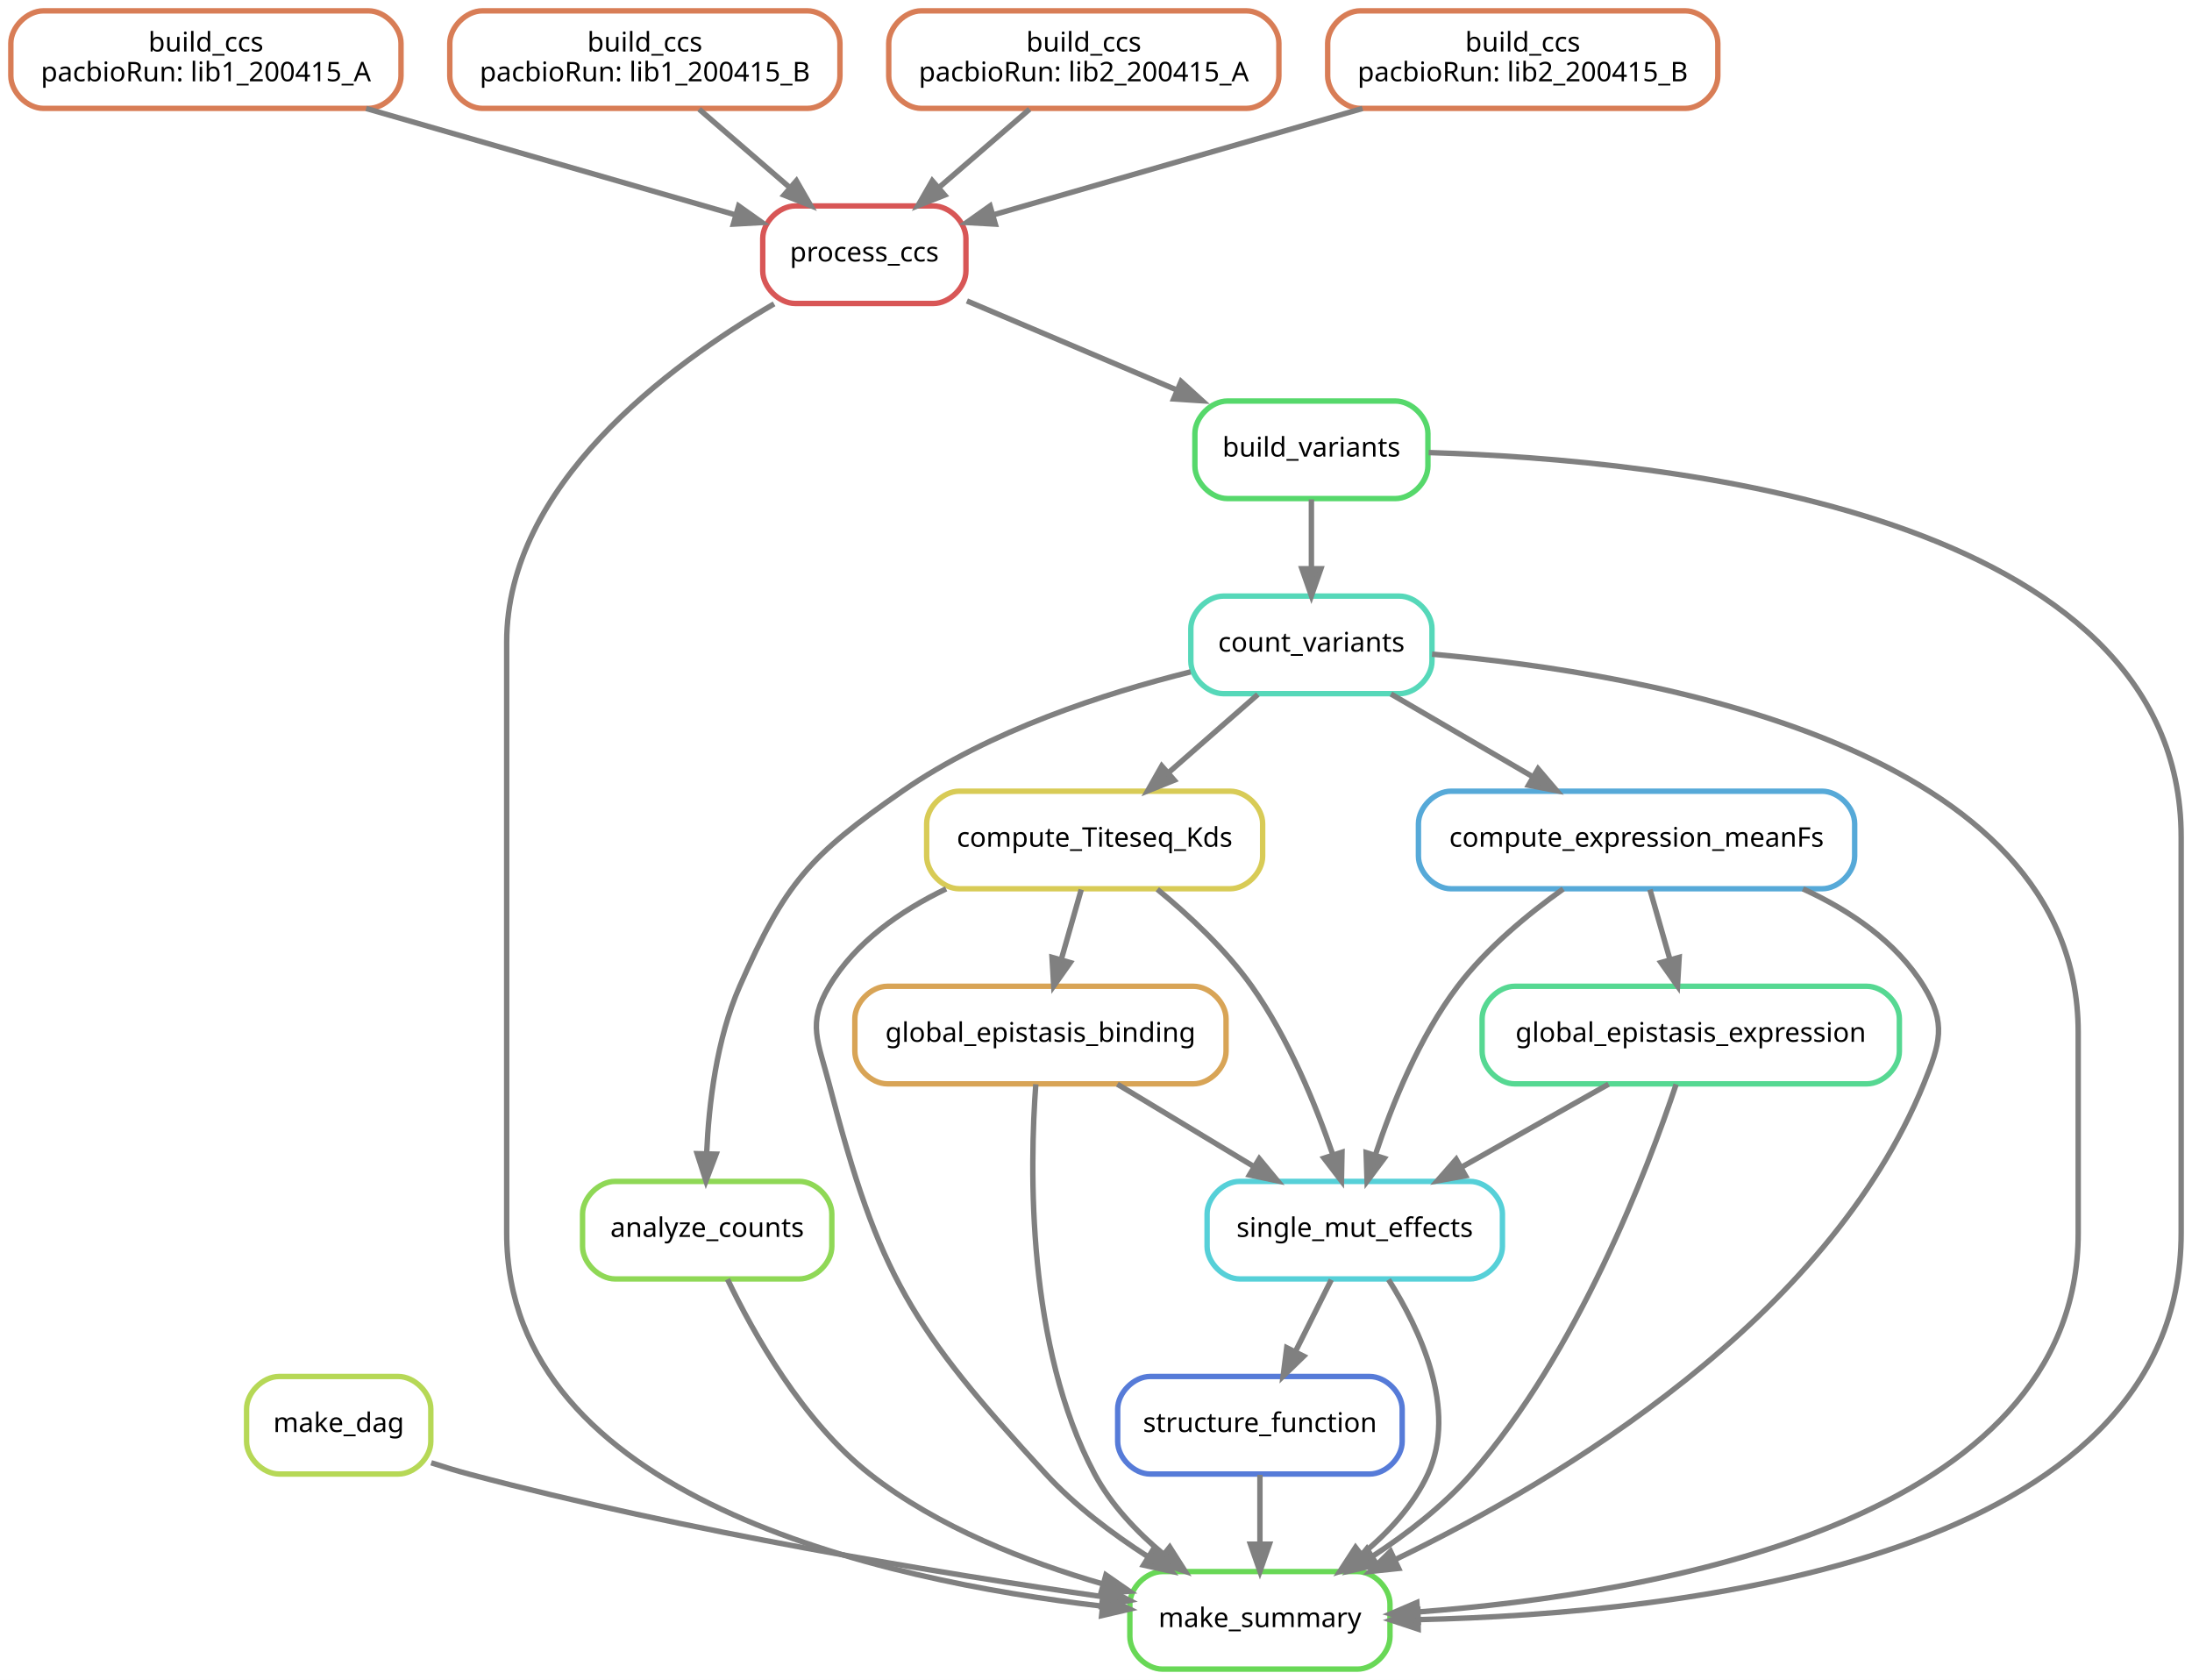
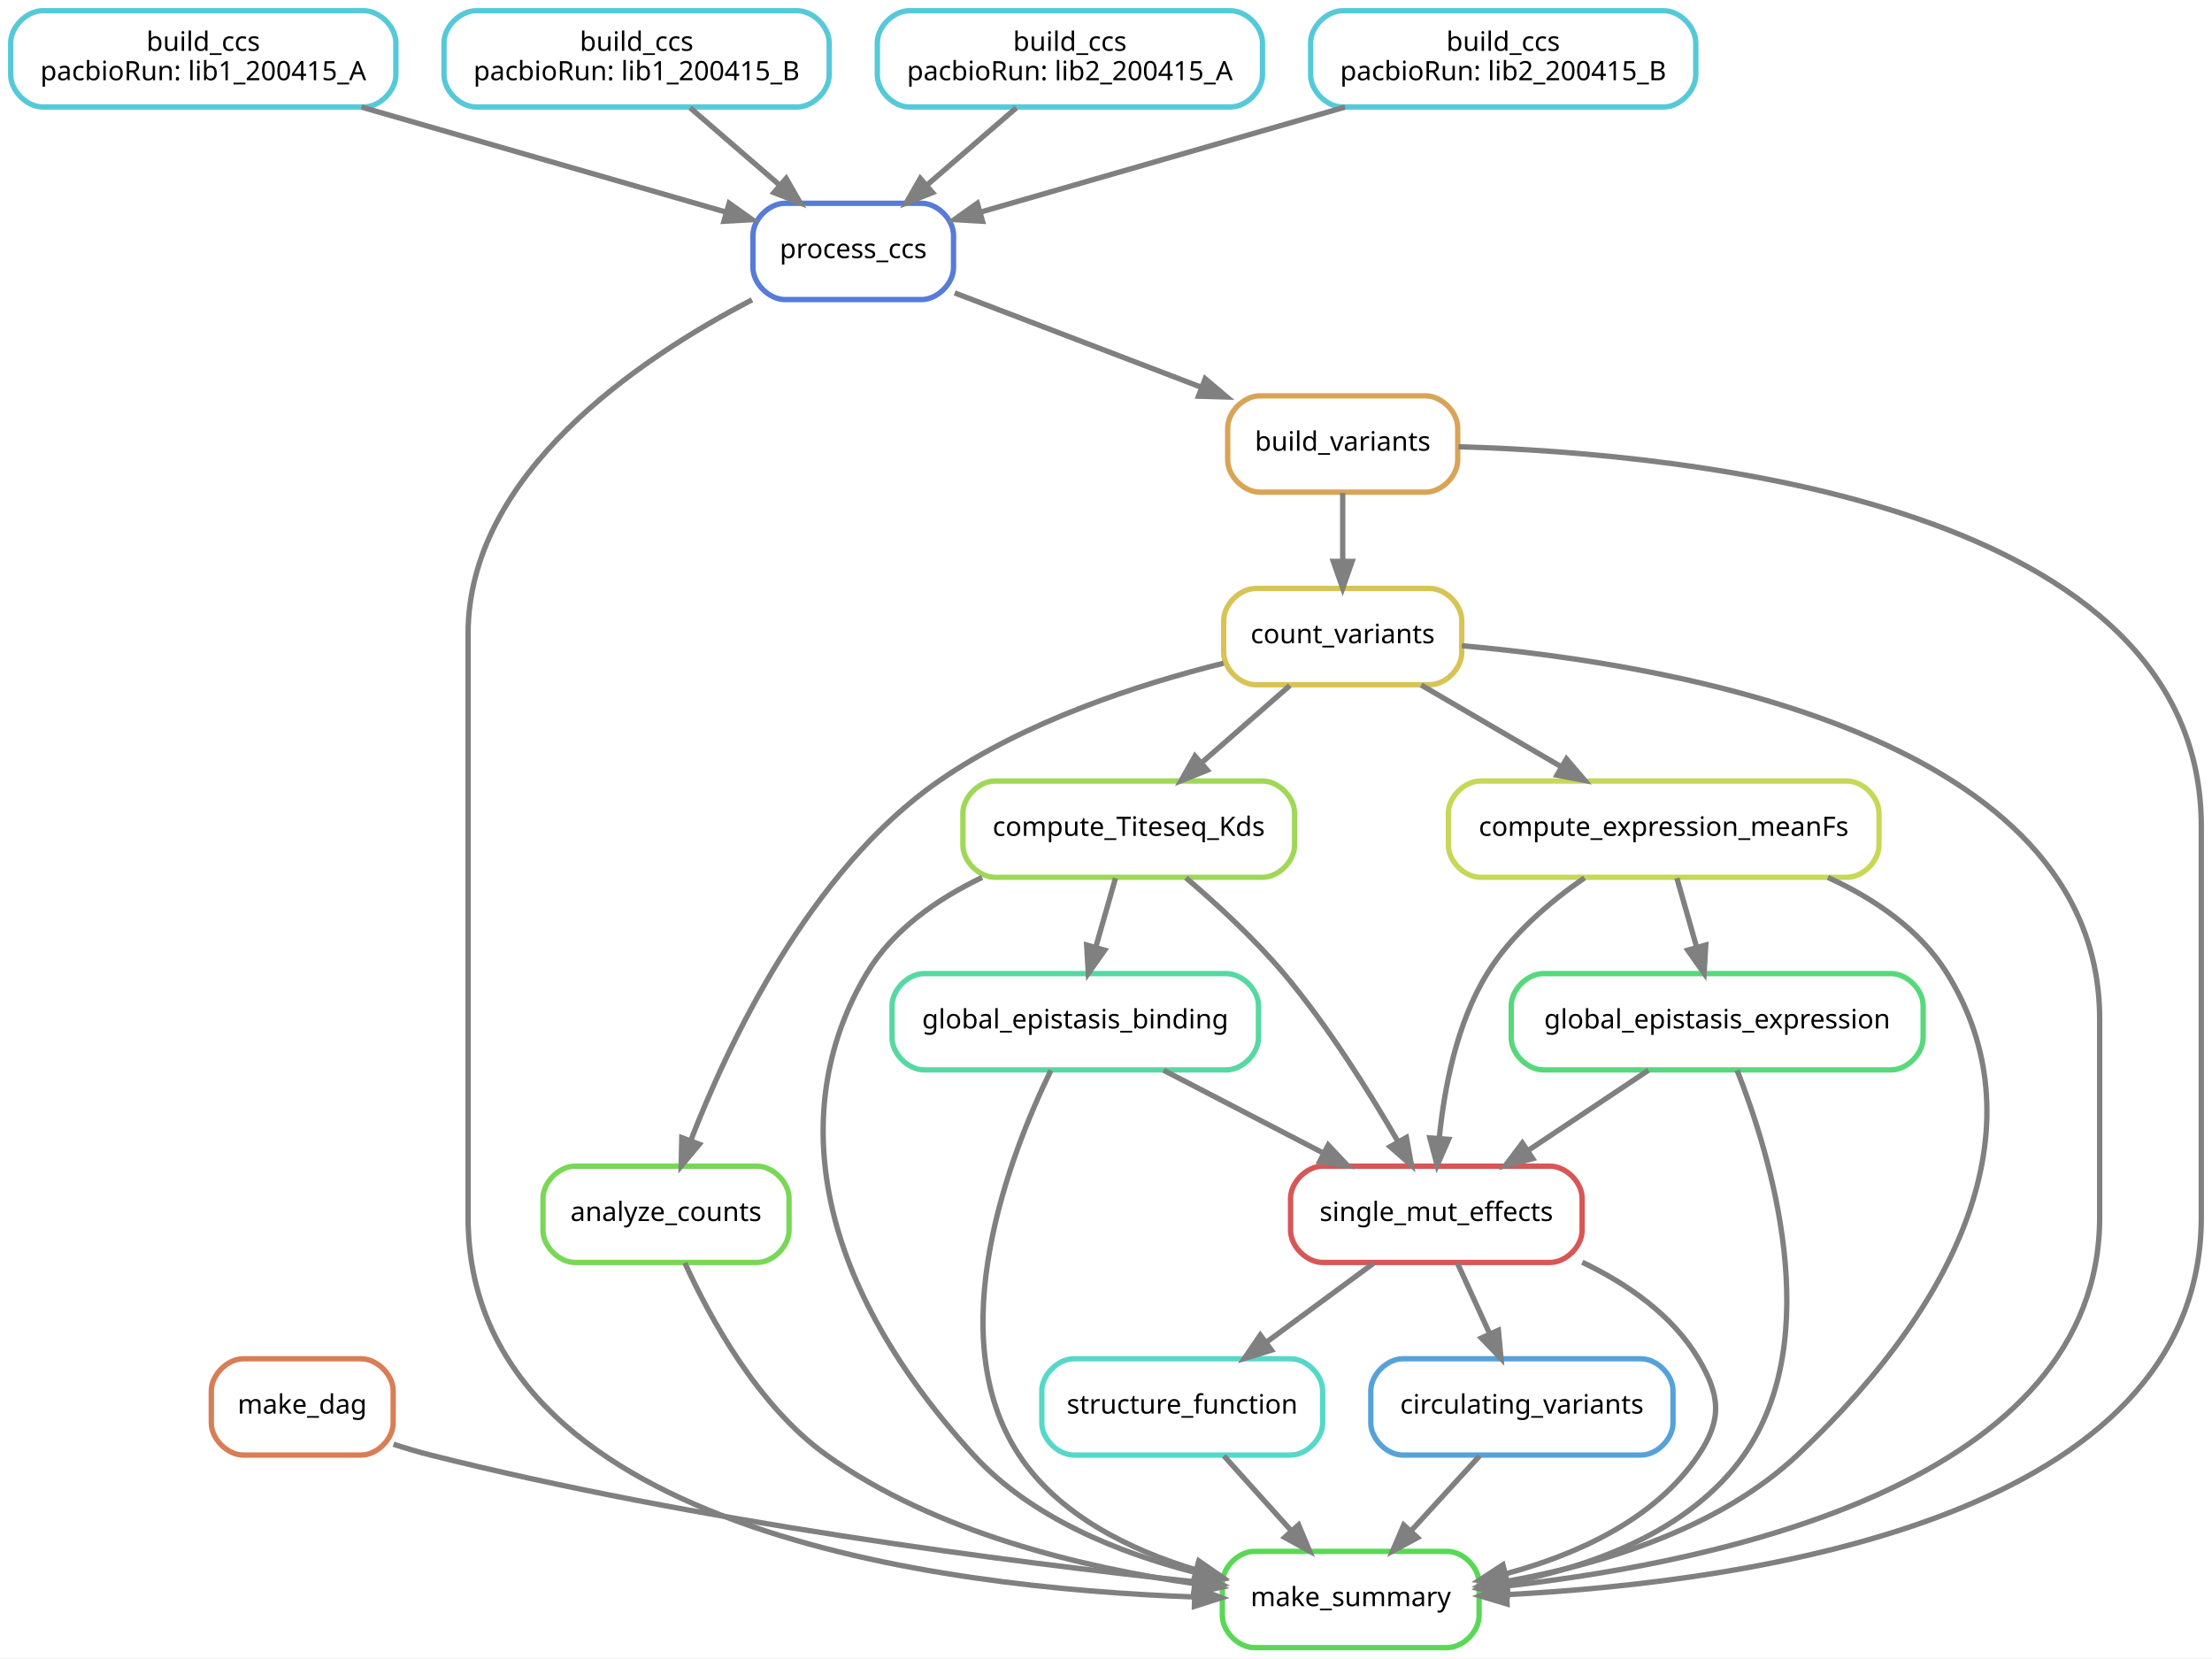
- <svg xmlns="http://www.w3.org/2000/svg" width="809pt" height="620pt" viewBox="0.00 0.00 809.00 620.00">
+ <svg xmlns="http://www.w3.org/2000/svg" width="827pt" height="620pt" viewBox="0.00 0.00 827.00 620.00">
  <g id="graph0" class="graph" transform="scale(1 1) rotate(0) translate(4 616)">
-     <polygon fill="white" stroke="none" points="-4,4 -4,-616 805,-616 805,4 -4,4" />
+     <polygon fill="white" stroke="none" points="-4,4 -4,-616 823,-616 823,4 -4,4" />
    <g id="node1" class="node">
-       <path fill="none" stroke="#68d856" stroke-width="2" d="M497,-36C497,-36 425,-36 425,-36 419,-36 413,-30 413,-24 413,-24 413,-12 413,-12 413,-6 419,-0 425,-0 425,-0 497,-0 497,-0 503,-0 509,-6 509,-12 509,-12 509,-24 509,-24 509,-30 503,-36 497,-36" />
-       <text text-anchor="middle" x="461" y="-15.5" font-family="sans" font-size="10.00">make_summary</text>
+       <path fill="none" stroke="#59d856" stroke-width="2" d="M537,-36C537,-36 465,-36 465,-36 459,-36 453,-30 453,-24 453,-24 453,-12 453,-12 453,-6 459,-0 465,-0 465,-0 537,-0 537,-0 543,-0 549,-6 549,-12 549,-12 549,-24 549,-24 549,-30 543,-36 537,-36" />
+       <text text-anchor="middle" x="501" y="-15.5" font-family="sans" font-size="10.00">make_summary</text>
    </g>
    <g id="node2" class="node">
-       <path fill="none" stroke="#b6d856" stroke-width="2" d="M143,-108C143,-108 99,-108 99,-108 93,-108 87,-102 87,-96 87,-96 87,-84 87,-84 87,-78 93,-72 99,-72 99,-72 143,-72 143,-72 149,-72 155,-78 155,-84 155,-84 155,-96 155,-96 155,-102 149,-108 143,-108" />
-       <text text-anchor="middle" x="121" y="-87.5" font-family="sans" font-size="10.00">make_dag</text>
+       <path fill="none" stroke="#d87d56" stroke-width="2" d="M131,-108C131,-108 87,-108 87,-108 81,-108 75,-102 75,-96 75,-96 75,-84 75,-84 75,-78 81,-72 87,-72 87,-72 131,-72 131,-72 137,-72 143,-78 143,-84 143,-84 143,-96 143,-96 143,-102 137,-108 131,-108" />
+       <text text-anchor="middle" x="109" y="-87.5" font-family="sans" font-size="10.00">make_dag</text>
    </g>
    <g id="edge1" class="edge">
-       <path fill="none" stroke="grey" stroke-width="2" d="M155.138,-76.156C159.761,-74.639 164.472,-73.204 169,-72 249.016,-50.717 343.64,-35.269 403,-26.717" />
-       <polygon fill="grey" stroke="grey" stroke-width="2" points="403.531,-30.177 412.938,-25.303 402.545,-23.247 403.531,-30.177" />
+       <path fill="none" stroke="grey" stroke-width="2" d="M143.109,-76.042C147.737,-74.543 152.456,-73.144 157,-72 255.794,-47.129 373.662,-32.029 442.631,-24.618" />
+       <polygon fill="grey" stroke="grey" stroke-width="2" points="443.28,-28.069 452.857,-23.537 442.544,-21.108 443.28,-28.069" />
    </g>
    <g id="node3" class="node">
-       <path fill="none" stroke="#d85656" stroke-width="2" d="M340.5,-540C340.5,-540 289.5,-540 289.5,-540 283.5,-540 277.5,-534 277.5,-528 277.5,-528 277.5,-516 277.5,-516 277.5,-510 283.5,-504 289.5,-504 289.5,-504 340.5,-504 340.5,-504 346.5,-504 352.5,-510 352.5,-516 352.5,-516 352.5,-528 352.5,-528 352.5,-534 346.5,-540 340.5,-540" />
+       <path fill="none" stroke="#567bd8" stroke-width="2" d="M340.5,-540C340.5,-540 289.5,-540 289.5,-540 283.5,-540 277.5,-534 277.5,-528 277.5,-528 277.5,-516 277.5,-516 277.5,-510 283.5,-504 289.5,-504 289.5,-504 340.5,-504 340.5,-504 346.5,-504 352.5,-510 352.5,-516 352.5,-516 352.5,-528 352.5,-528 352.5,-534 346.5,-540 340.5,-540" />
      <text text-anchor="middle" x="315" y="-519.5" font-family="sans" font-size="10.00">process_ccs</text>
    </g>
    <g id="edge2" class="edge">
-       <path fill="none" stroke="grey" stroke-width="2" d="M281.691,-503.867C242.587,-481.094 183,-436.894 183,-379 183,-379 183,-379 183,-161 183,-63.161 321.248,-32.697 402.761,-23.238" />
-       <polygon fill="grey" stroke="grey" stroke-width="2" points="403.331,-26.697 412.893,-22.136 402.574,-19.738 403.331,-26.697" />
+       <path fill="none" stroke="grey" stroke-width="2" d="M277.166,-503.899C234.501,-481.722 171,-438.688 171,-379 171,-379 171,-379 171,-161 171,-44.104 347.876,-22.26 442.642,-18.945" />
+       <polygon fill="grey" stroke="grey" stroke-width="2" points="442.768,-22.443 452.662,-18.653 442.564,-15.446 442.768,-22.443" />
    </g>
    <g id="node4" class="node">
-       <path fill="none" stroke="#56d86b" stroke-width="2" d="M511,-468C511,-468 449,-468 449,-468 443,-468 437,-462 437,-456 437,-456 437,-444 437,-444 437,-438 443,-432 449,-432 449,-432 511,-432 511,-432 517,-432 523,-438 523,-444 523,-444 523,-456 523,-456 523,-462 517,-468 511,-468" />
-       <text text-anchor="middle" x="480" y="-447.5" font-family="sans" font-size="10.00">build_variants</text>
+       <path fill="none" stroke="#d8a456" stroke-width="2" d="M529,-468C529,-468 467,-468 467,-468 461,-468 455,-462 455,-456 455,-456 455,-444 455,-444 455,-438 461,-432 467,-432 467,-432 529,-432 529,-432 535,-432 541,-438 541,-444 541,-444 541,-456 541,-456 541,-462 535,-468 529,-468" />
+       <text text-anchor="middle" x="498" y="-447.5" font-family="sans" font-size="10.00">build_variants</text>
    </g>
-     <g id="edge16" class="edge">
-       <path fill="none" stroke="grey" stroke-width="2" d="M352.854,-504.941C375.886,-495.169 405.561,-482.58 430.449,-472.022" />
-       <polygon fill="grey" stroke="grey" stroke-width="2" points="431.891,-475.212 439.73,-468.084 429.157,-468.768 431.891,-475.212" />
+     <g id="edge17" class="edge">
+       <path fill="none" stroke="grey" stroke-width="2" d="M352.918,-506.496C379.536,-496.314 415.496,-482.559 444.955,-471.29" />
+       <polygon fill="grey" stroke="grey" stroke-width="2" points="446.584,-474.415 454.673,-467.573 444.083,-467.877 446.584,-474.415" />
    </g>
    <g id="edge3" class="edge">
-       <path fill="none" stroke="grey" stroke-width="2" d="M523.291,-448.979C610.911,-446.424 801,-427.049 801,-307 801,-307 801,-307 801,-161 801,-40.492 616.883,-20.447 519.625,-18.265" />
-       <polygon fill="grey" stroke="grey" stroke-width="2" points="519.41,-14.761 509.353,-18.094 519.293,-21.76 519.41,-14.761" />
+       <path fill="none" stroke="grey" stroke-width="2" d="M541.291,-448.979C628.911,-446.424 819,-427.049 819,-307 819,-307 819,-307 819,-161 819,-48.638 651.422,-24.579 559.566,-19.832" />
+       <polygon fill="grey" stroke="grey" stroke-width="2" points="559.446,-16.323 549.297,-19.365 559.128,-23.316 559.446,-16.323" />
    </g>
    <g id="node5" class="node">
-       <path fill="none" stroke="#56d8b9" stroke-width="2" d="M512.5,-396C512.5,-396 447.5,-396 447.5,-396 441.5,-396 435.5,-390 435.5,-384 435.5,-384 435.5,-372 435.5,-372 435.5,-366 441.5,-360 447.5,-360 447.5,-360 512.5,-360 512.5,-360 518.5,-360 524.5,-366 524.5,-372 524.5,-372 524.5,-384 524.5,-384 524.5,-390 518.5,-396 512.5,-396" />
-       <text text-anchor="middle" x="480" y="-375.5" font-family="sans" font-size="10.00">count_variants</text>
+       <path fill="none" stroke="#d8c356" stroke-width="2" d="M530.5,-396C530.5,-396 465.5,-396 465.5,-396 459.5,-396 453.5,-390 453.5,-384 453.5,-384 453.5,-372 453.5,-372 453.5,-366 459.5,-360 465.5,-360 465.5,-360 530.5,-360 530.5,-360 536.5,-360 542.5,-366 542.5,-372 542.5,-372 542.5,-384 542.5,-384 542.5,-390 536.5,-396 530.5,-396" />
+       <text text-anchor="middle" x="498" y="-375.5" font-family="sans" font-size="10.00">count_variants</text>
    </g>
-     <g id="edge17" class="edge">
-       <path fill="none" stroke="grey" stroke-width="2" d="M480,-431.697C480,-423.983 480,-414.712 480,-406.112" />
-       <polygon fill="grey" stroke="grey" stroke-width="2" points="483.5,-406.104 480,-396.104 476.5,-406.104 483.5,-406.104" />
+     <g id="edge18" class="edge">
+       <path fill="none" stroke="grey" stroke-width="2" d="M498,-431.697C498,-423.983 498,-414.712 498,-406.112" />
+       <polygon fill="grey" stroke="grey" stroke-width="2" points="501.5,-406.104 498,-396.104 494.5,-406.104 501.5,-406.104" />
    </g>
    <g id="edge4" class="edge">
-       <path fill="none" stroke="grey" stroke-width="2" d="M524.53,-374.574C604.227,-367.576 763,-340.405 763,-235 763,-235 763,-235 763,-161 763,-54.415 607.044,-27.687 519.277,-21.085" />
-       <polygon fill="grey" stroke="grey" stroke-width="2" points="519.403,-17.585 509.187,-20.392 518.923,-24.569 519.403,-17.585" />
+       <path fill="none" stroke="grey" stroke-width="2" d="M542.53,-374.574C622.227,-367.576 781,-340.405 781,-235 781,-235 781,-235 781,-161 781,-62.372 641.103,-32.226 559.081,-23.027" />
+       <polygon fill="grey" stroke="grey" stroke-width="2" points="559.445,-19.546 549.134,-21.982 558.713,-26.508 559.445,-19.546" />
    </g>
    <g id="node6" class="node">
-       <path fill="none" stroke="#8fd856" stroke-width="2" d="M291,-180C291,-180 223,-180 223,-180 217,-180 211,-174 211,-168 211,-168 211,-156 211,-156 211,-150 217,-144 223,-144 223,-144 291,-144 291,-144 297,-144 303,-150 303,-156 303,-156 303,-168 303,-168 303,-174 297,-180 291,-180" />
-       <text text-anchor="middle" x="257" y="-159.5" font-family="sans" font-size="10.00">analyze_counts</text>
+       <path fill="none" stroke="#78d856" stroke-width="2" d="M279,-180C279,-180 211,-180 211,-180 205,-180 199,-174 199,-168 199,-168 199,-156 199,-156 199,-150 205,-144 211,-144 211,-144 279,-144 279,-144 285,-144 291,-150 291,-156 291,-156 291,-168 291,-168 291,-174 285,-180 279,-180" />
+       <text text-anchor="middle" x="245" y="-159.5" font-family="sans" font-size="10.00">analyze_counts</text>
    </g>
-     <g id="edge18" class="edge">
-       <path fill="none" stroke="grey" stroke-width="2" d="M435.444,-368.047C403.72,-360.148 361.181,-346.339 329,-324 294.782,-300.246 285.771,-290.129 269,-252 260.434,-232.526 257.591,-208.526 256.803,-190.358" />
-       <polygon fill="grey" stroke="grey" stroke-width="2" points="260.297,-190.062 256.547,-180.153 253.299,-190.238 260.297,-190.062" />
+     <g id="edge19" class="edge">
+       <path fill="none" stroke="grey" stroke-width="2" d="M453.444,-368.047C421.72,-360.148 379.181,-346.339 347,-324 298.675,-290.454 268.277,-225.852 254.213,-189.509" />
+       <polygon fill="grey" stroke="grey" stroke-width="2" points="257.459,-188.197 250.678,-180.057 250.903,-190.649 257.459,-188.197" />
    </g>
    <g id="node7" class="node">
-       <path fill="none" stroke="#d8cb56" stroke-width="2" d="M450,-324C450,-324 350,-324 350,-324 344,-324 338,-318 338,-312 338,-312 338,-300 338,-300 338,-294 344,-288 350,-288 350,-288 450,-288 450,-288 456,-288 462,-294 462,-300 462,-300 462,-312 462,-312 462,-318 456,-324 450,-324" />
-       <text text-anchor="middle" x="400" y="-303.5" font-family="sans" font-size="10.00">compute_Titeseq_Kds</text>
+       <path fill="none" stroke="#9fd856" stroke-width="2" d="M468,-324C468,-324 368,-324 368,-324 362,-324 356,-318 356,-312 356,-312 356,-300 356,-300 356,-294 362,-288 368,-288 368,-288 468,-288 468,-288 474,-288 480,-294 480,-300 480,-300 480,-312 480,-312 480,-318 474,-324 468,-324" />
+       <text text-anchor="middle" x="418" y="-303.5" font-family="sans" font-size="10.00">compute_Titeseq_Kds</text>
    </g>
-     <g id="edge19" class="edge">
-       <path fill="none" stroke="grey" stroke-width="2" d="M460.225,-359.697C450.246,-350.965 437.989,-340.24 427.143,-330.75" />
-       <polygon fill="grey" stroke="grey" stroke-width="2" points="429.378,-328.055 419.548,-324.104 424.769,-333.323 429.378,-328.055" />
+     <g id="edge20" class="edge">
+       <path fill="none" stroke="grey" stroke-width="2" d="M478.225,-359.697C468.246,-350.965 455.989,-340.24 445.143,-330.75" />
+       <polygon fill="grey" stroke="grey" stroke-width="2" points="447.378,-328.055 437.548,-324.104 442.769,-333.323 447.378,-328.055" />
    </g>
    <g id="node8" class="node">
-       <path fill="none" stroke="#56a9d8" stroke-width="2" d="M668.5,-324C668.5,-324 531.5,-324 531.5,-324 525.5,-324 519.5,-318 519.5,-312 519.5,-312 519.5,-300 519.5,-300 519.5,-294 525.5,-288 531.5,-288 531.5,-288 668.5,-288 668.5,-288 674.5,-288 680.5,-294 680.5,-300 680.5,-300 680.5,-312 680.5,-312 680.5,-318 674.5,-324 668.5,-324" />
-       <text text-anchor="middle" x="600" y="-303.5" font-family="sans" font-size="10.00">compute_expression_meanFs</text>
+       <path fill="none" stroke="#c6d856" stroke-width="2" d="M686.5,-324C686.5,-324 549.5,-324 549.5,-324 543.5,-324 537.5,-318 537.5,-312 537.5,-312 537.5,-300 537.5,-300 537.5,-294 543.5,-288 549.5,-288 549.5,-288 686.5,-288 686.5,-288 692.5,-288 698.5,-294 698.5,-300 698.5,-300 698.5,-312 698.5,-312 698.5,-318 692.5,-324 686.5,-324" />
+       <text text-anchor="middle" x="618" y="-303.5" font-family="sans" font-size="10.00">compute_expression_meanFs</text>
    </g>
-     <g id="edge20" class="edge">
-       <path fill="none" stroke="grey" stroke-width="2" d="M509.355,-359.876C525.045,-350.724 544.557,-339.342 561.454,-329.485" />
-       <polygon fill="grey" stroke="grey" stroke-width="2" points="563.658,-332.252 570.532,-324.19 560.13,-326.205 563.658,-332.252" />
+     <g id="edge21" class="edge">
+       <path fill="none" stroke="grey" stroke-width="2" d="M527.355,-359.876C543.045,-350.724 562.557,-339.342 579.454,-329.485" />
+       <polygon fill="grey" stroke="grey" stroke-width="2" points="581.658,-332.252 588.532,-324.19 578.13,-326.205 581.658,-332.252" />
    </g>
    <g id="edge5" class="edge">
-       <path fill="none" stroke="grey" stroke-width="2" d="M264.493,-143.884C274.009,-123.997 292.221,-91.436 317,-72 342.031,-52.366 375.045,-39.517 403.146,-31.395" />
-       <polygon fill="grey" stroke="grey" stroke-width="2" points="404.15,-34.748 412.86,-28.715 402.289,-28 404.15,-34.748" />
+       <path fill="none" stroke="grey" stroke-width="2" d="M252.041,-143.856C261.229,-123.629 279.233,-90.429 305,-72 345.526,-43.016 401.051,-29.881 442.658,-23.929" />
+       <polygon fill="grey" stroke="grey" stroke-width="2" points="443.199,-27.388 452.65,-22.598 442.275,-20.449 443.199,-27.388" />
    </g>
    <g id="edge6" class="edge">
-       <path fill="none" stroke="grey" stroke-width="2" d="M345.18,-287.961C328.342,-279.866 311.705,-268.283 302,-252 293.808,-238.256 297.987,-231.488 302,-216 320.365,-145.127 332.445,-125.893 382,-72 392.718,-60.344 406.488,-49.985 419.521,-41.586" />
-       <polygon fill="grey" stroke="grey" stroke-width="2" points="421.726,-44.337 428.38,-36.093 418.037,-38.388 421.726,-44.337" />
+       <path fill="none" stroke="grey" stroke-width="2" d="M363.18,-287.961C346.342,-279.866 329.705,-268.283 320,-252 291.259,-203.781 298.297,-139.427 360,-72 381.478,-48.529 414.385,-35.397 443.008,-28.077" />
+       <polygon fill="grey" stroke="grey" stroke-width="2" points="444.006,-31.438 452.928,-25.723 442.39,-24.627 444.006,-31.438" />
    </g>
    <g id="node9" class="node">
-       <path fill="none" stroke="#d8a456" stroke-width="2" d="M436.5,-252C436.5,-252 323.5,-252 323.5,-252 317.5,-252 311.5,-246 311.5,-240 311.5,-240 311.5,-228 311.5,-228 311.5,-222 317.5,-216 323.5,-216 323.5,-216 436.5,-216 436.5,-216 442.5,-216 448.5,-222 448.5,-228 448.5,-228 448.5,-240 448.5,-240 448.5,-246 442.5,-252 436.5,-252" />
-       <text text-anchor="middle" x="380" y="-231.5" font-family="sans" font-size="10.00">global_epistasis_binding</text>
+       <path fill="none" stroke="#56d8a2" stroke-width="2" d="M454.5,-252C454.5,-252 341.5,-252 341.5,-252 335.5,-252 329.5,-246 329.5,-240 329.5,-240 329.5,-228 329.5,-228 329.5,-222 335.5,-216 341.5,-216 341.5,-216 454.5,-216 454.5,-216 460.5,-216 466.5,-222 466.5,-228 466.5,-228 466.5,-240 466.5,-240 466.5,-246 460.5,-252 454.5,-252" />
+       <text text-anchor="middle" x="398" y="-231.5" font-family="sans" font-size="10.00">global_epistasis_binding</text>
    </g>
-     <g id="edge21" class="edge">
-       <path fill="none" stroke="grey" stroke-width="2" d="M395.056,-287.697C392.828,-279.898 390.145,-270.509 387.665,-261.829" />
-       <polygon fill="grey" stroke="grey" stroke-width="2" points="391,-260.758 384.887,-252.104 384.269,-262.681 391,-260.758" />
+     <g id="edge22" class="edge">
+       <path fill="none" stroke="grey" stroke-width="2" d="M413.056,-287.697C410.828,-279.898 408.145,-270.509 405.665,-261.829" />
+       <polygon fill="grey" stroke="grey" stroke-width="2" points="409,-260.758 402.887,-252.104 402.269,-262.681 409,-260.758" />
    </g>
    <g id="node11" class="node">
-       <path fill="none" stroke="#56d0d8" stroke-width="2" d="M538.5,-180C538.5,-180 453.5,-180 453.5,-180 447.5,-180 441.5,-174 441.5,-168 441.5,-168 441.5,-156 441.5,-156 441.5,-150 447.5,-144 453.5,-144 453.5,-144 538.5,-144 538.5,-144 544.5,-144 550.5,-150 550.5,-156 550.5,-156 550.5,-168 550.5,-168 550.5,-174 544.5,-180 538.5,-180" />
-       <text text-anchor="middle" x="496" y="-159.5" font-family="sans" font-size="10.00">single_mut_effects</text>
+       <path fill="none" stroke="#d85656" stroke-width="2" d="M575.5,-180C575.5,-180 490.5,-180 490.5,-180 484.5,-180 478.5,-174 478.5,-168 478.5,-168 478.5,-156 478.5,-156 478.5,-150 484.5,-144 490.5,-144 490.5,-144 575.5,-144 575.5,-144 581.5,-144 587.5,-150 587.5,-156 587.5,-156 587.5,-168 587.5,-168 587.5,-174 581.5,-180 575.5,-180" />
+       <text text-anchor="middle" x="533" y="-159.5" font-family="sans" font-size="10.00">single_mut_effects</text>
+     </g>
+     <g id="edge26" class="edge">
+       <path fill="none" stroke="grey" stroke-width="2" d="M439.39,-287.813C450.93,-277.982 465.016,-265.041 476,-252 492.584,-232.311 508.111,-207.472 518.757,-189.042" />
+       <polygon fill="grey" stroke="grey" stroke-width="2" points="521.824,-190.729 523.718,-180.304 515.737,-187.273 521.824,-190.729" />
+     </g>
+     <g id="edge7" class="edge">
+       <path fill="none" stroke="grey" stroke-width="2" d="M679.405,-287.954C696.84,-279.968 713.832,-268.452 724,-252 757.661,-197.535 732.002,-132.057 668,-72 638.524,-44.341 594.653,-31.116 559.272,-24.793" />
+       <polygon fill="grey" stroke="grey" stroke-width="2" points="559.5,-21.283 549.065,-23.115 558.365,-28.191 559.5,-21.283" />
+     </g>
+     <g id="node10" class="node">
+       <path fill="none" stroke="#56d87b" stroke-width="2" d="M703,-252C703,-252 573,-252 573,-252 567,-252 561,-246 561,-240 561,-240 561,-228 561,-228 561,-222 567,-216 573,-216 573,-216 703,-216 703,-216 709,-216 715,-222 715,-228 715,-228 715,-240 715,-240 715,-246 709,-252 703,-252" />
+       <text text-anchor="middle" x="638" y="-231.5" font-family="sans" font-size="10.00">global_epistasis_expression</text>
+     </g>
+     <g id="edge23" class="edge">
+       <path fill="none" stroke="grey" stroke-width="2" d="M622.944,-287.697C625.172,-279.898 627.855,-270.509 630.335,-261.829" />
+       <polygon fill="grey" stroke="grey" stroke-width="2" points="633.731,-262.681 633.113,-252.104 627,-260.758 633.731,-262.681" />
+     </g>
+     <g id="edge27" class="edge">
+       <path fill="none" stroke="grey" stroke-width="2" d="M588.397,-287.805C575.333,-278.755 560.943,-266.513 552,-252 540.567,-233.447 535.939,-209.051 534.101,-190.493" />
+       <polygon fill="grey" stroke="grey" stroke-width="2" points="537.576,-190.028 533.311,-180.329 530.597,-190.571 537.576,-190.028" />
+     </g>
+     <g id="edge8" class="edge">
+       <path fill="none" stroke="grey" stroke-width="2" d="M388.89,-215.823C373.628,-184.439 347.34,-116.933 377,-72 391.859,-49.49 418.457,-36.506 443.219,-29.034" />
+       <polygon fill="grey" stroke="grey" stroke-width="2" points="444.247,-32.381 452.951,-26.34 442.38,-25.634 444.247,-32.381" />
+     </g>
+     <g id="edge24" class="edge">
+       <path fill="none" stroke="grey" stroke-width="2" d="M431.025,-215.876C449.085,-206.512 471.645,-194.814 490.951,-184.803" />
+       <polygon fill="grey" stroke="grey" stroke-width="2" points="492.582,-187.9 499.848,-180.19 489.36,-181.686 492.582,-187.9" />
+     </g>
+     <g id="edge9" class="edge">
+       <path fill="none" stroke="grey" stroke-width="2" d="M645.455,-215.846C657.938,-184.205 678.827,-115.885 648,-72 628.019,-43.556 591.213,-30.308 559.431,-24.17" />
+       <polygon fill="grey" stroke="grey" stroke-width="2" points="559.767,-20.676 549.316,-22.416 558.571,-27.573 559.767,-20.676" />
    </g>
    <g id="edge25" class="edge">
-       <path fill="none" stroke="grey" stroke-width="2" d="M423.124,-287.795C434.748,-278.246 448.372,-265.573 458,-252 471.533,-232.922 481.585,-208.273 487.94,-189.755" />
-       <polygon fill="grey" stroke="grey" stroke-width="2" points="491.292,-190.764 491.089,-180.171 484.642,-188.579 491.292,-190.764" />
-     </g>
-     <g id="edge7" class="edge">
-       <path fill="none" stroke="grey" stroke-width="2" d="M661.405,-287.954C678.84,-279.968 695.832,-268.452 706,-252 714.412,-238.39 712.045,-230.814 706,-216 670.473,-128.938 571.803,-69.836 511.068,-40.492" />
-       <polygon fill="grey" stroke="grey" stroke-width="2" points="512.197,-37.154 501.661,-36.038 509.202,-43.481 512.197,-37.154" />
-     </g>
-     <g id="node10" class="node">
-       <path fill="none" stroke="#56d892" stroke-width="2" d="M685,-252C685,-252 555,-252 555,-252 549,-252 543,-246 543,-240 543,-240 543,-228 543,-228 543,-222 549,-216 555,-216 555,-216 685,-216 685,-216 691,-216 697,-222 697,-228 697,-228 697,-240 697,-240 697,-246 691,-252 685,-252" />
-       <text text-anchor="middle" x="620" y="-231.5" font-family="sans" font-size="10.00">global_epistasis_expression</text>
-     </g>
-     <g id="edge22" class="edge">
-       <path fill="none" stroke="grey" stroke-width="2" d="M604.944,-287.697C607.172,-279.898 609.855,-270.509 612.335,-261.829" />
-       <polygon fill="grey" stroke="grey" stroke-width="2" points="615.731,-262.681 615.113,-252.104 609,-260.758 615.731,-262.681" />
-     </g>
-     <g id="edge26" class="edge">
-       <path fill="none" stroke="grey" stroke-width="2" d="M572.933,-287.915C559.824,-278.574 544.656,-266.051 534,-252 519.78,-233.251 509.745,-208.376 503.573,-189.692" />
-       <polygon fill="grey" stroke="grey" stroke-width="2" points="506.873,-188.519 500.539,-180.026 500.194,-190.616 506.873,-188.519" />
-     </g>
-     <g id="edge8" class="edge">
-       <path fill="none" stroke="grey" stroke-width="2" d="M378.285,-215.832C376.008,-185.039 374.837,-119.231 400,-72 406.03,-60.682 415.53,-50.69 425.255,-42.519" />
-       <polygon fill="grey" stroke="grey" stroke-width="2" points="427.718,-45.035 433.404,-36.095 423.384,-39.537 427.718,-45.035" />
-     </g>
-     <g id="edge23" class="edge">
-       <path fill="none" stroke="grey" stroke-width="2" d="M408.377,-215.876C423.544,-206.724 442.405,-195.342 458.739,-185.485" />
-       <polygon fill="grey" stroke="grey" stroke-width="2" points="460.761,-188.353 467.514,-180.19 457.144,-182.36 460.761,-188.353" />
-     </g>
-     <g id="edge9" class="edge">
-       <path fill="none" stroke="grey" stroke-width="2" d="M614.608,-215.822C604.102,-184.437 578.409,-116.928 539,-72 528.737,-60.3 515.341,-49.981 502.553,-41.63" />
-       <polygon fill="grey" stroke="grey" stroke-width="2" points="504.175,-38.517 493.843,-36.171 500.458,-44.448 504.175,-38.517" />
-     </g>
-     <g id="edge24" class="edge">
-       <path fill="none" stroke="grey" stroke-width="2" d="M589.666,-215.876C573.303,-206.639 552.917,-195.131 535.346,-185.212" />
-       <polygon fill="grey" stroke="grey" stroke-width="2" points="536.879,-182.058 526.45,-180.19 533.438,-188.154 536.879,-182.058" />
+       <path fill="none" stroke="grey" stroke-width="2" d="M612.314,-215.876C598.712,-206.808 581.828,-195.552 567.139,-185.759" />
+       <polygon fill="grey" stroke="grey" stroke-width="2" points="569.047,-182.825 558.785,-180.19 565.164,-188.649 569.047,-182.825" />
    </g>
    <g id="edge10" class="edge">
-       <path fill="none" stroke="grey" stroke-width="2" d="M508.461,-143.761C520.056,-125.449 534.014,-95.904 523,-72 517.676,-60.445 508.453,-50.472 498.723,-42.395" />
-       <polygon fill="grey" stroke="grey" stroke-width="2" points="500.562,-39.394 490.505,-36.063 496.289,-44.939 500.562,-39.394" />
+       <path fill="none" stroke="grey" stroke-width="2" d="M587.562,-144.085C604.488,-135.984 621.245,-124.366 631,-108 639.192,-94.256 639.926,-85.279 631,-72 614.844,-47.965 585.679,-34.824 559.063,-27.642" />
+       <polygon fill="grey" stroke="grey" stroke-width="2" points="559.565,-24.161 549.019,-25.171 557.893,-30.958 559.565,-24.161" />
    </g>
    <g id="node12" class="node">
-       <path fill="none" stroke="#567bd8" stroke-width="2" d="M501.5,-108C501.5,-108 420.5,-108 420.5,-108 414.5,-108 408.5,-102 408.5,-96 408.5,-96 408.5,-84 408.5,-84 408.5,-78 414.5,-72 420.5,-72 420.5,-72 501.5,-72 501.5,-72 507.5,-72 513.5,-78 513.5,-84 513.5,-84 513.5,-96 513.5,-96 513.5,-102 507.5,-108 501.5,-108" />
-       <text text-anchor="middle" x="461" y="-87.5" font-family="sans" font-size="10.00">structure_function</text>
+       <path fill="none" stroke="#56d8c9" stroke-width="2" d="M478.5,-108C478.5,-108 397.5,-108 397.5,-108 391.5,-108 385.5,-102 385.5,-96 385.5,-96 385.5,-84 385.5,-84 385.5,-78 391.5,-72 397.5,-72 397.5,-72 478.5,-72 478.5,-72 484.5,-72 490.5,-78 490.5,-84 490.5,-84 490.5,-96 490.5,-96 490.5,-102 484.5,-108 478.5,-108" />
+       <text text-anchor="middle" x="438" y="-87.5" font-family="sans" font-size="10.00">structure_function</text>
    </g>
-     <g id="edge27" class="edge">
-       <path fill="none" stroke="grey" stroke-width="2" d="M487.348,-143.697C483.364,-135.728 478.55,-126.1 474.132,-117.264" />
-       <polygon fill="grey" stroke="grey" stroke-width="2" points="477.155,-115.483 469.552,-108.104 470.894,-118.614 477.155,-115.483" />
+     <g id="edge28" class="edge">
+       <path fill="none" stroke="grey" stroke-width="2" d="M509.517,-143.697C497.437,-134.796 482.546,-123.823 469.484,-114.199" />
+       <polygon fill="grey" stroke="grey" stroke-width="2" points="471.34,-111.219 461.213,-108.104 467.187,-116.854 471.34,-111.219" />
+     </g>
+     <g id="node13" class="node">
+       <path fill="none" stroke="#56a2d8" stroke-width="2" d="M609.5,-108C609.5,-108 520.5,-108 520.5,-108 514.5,-108 508.5,-102 508.5,-96 508.5,-96 508.5,-84 508.5,-84 508.5,-78 514.5,-72 520.5,-72 520.5,-72 609.5,-72 609.5,-72 615.5,-72 621.5,-78 621.5,-84 621.5,-84 621.5,-96 621.5,-96 621.5,-102 615.5,-108 609.5,-108" />
+       <text text-anchor="middle" x="565" y="-87.5" font-family="sans" font-size="10.00">circulating_variants</text>
+     </g>
+     <g id="edge29" class="edge">
+       <path fill="none" stroke="grey" stroke-width="2" d="M540.91,-143.697C544.553,-135.728 548.954,-126.1 552.994,-117.264" />
+       <polygon fill="grey" stroke="grey" stroke-width="2" points="556.206,-118.654 557.181,-108.104 549.84,-115.744 556.206,-118.654" />
    </g>
    <g id="edge11" class="edge">
-       <path fill="none" stroke="grey" stroke-width="2" d="M461,-71.697C461,-63.983 461,-54.712 461,-46.112" />
-       <polygon fill="grey" stroke="grey" stroke-width="2" points="464.5,-46.104 461,-36.104 457.5,-46.104 464.5,-46.104" />
+       <path fill="none" stroke="grey" stroke-width="2" d="M453.573,-71.697C461.202,-63.22 470.523,-52.864 478.876,-43.583" />
+       <polygon fill="grey" stroke="grey" stroke-width="2" points="481.518,-45.879 485.606,-36.104 476.315,-41.196 481.518,-45.879" />
    </g>
-     <g id="node13" class="node">
-       <path fill="none" stroke="#d87d56" stroke-width="2" d="M132,-612C132,-612 12,-612 12,-612 6,-612 0,-606 0,-600 0,-600 0,-588 0,-588 0,-582 6,-576 12,-576 12,-576 132,-576 132,-576 138,-576 144,-582 144,-588 144,-588 144,-600 144,-600 144,-606 138,-612 132,-612" />
+     <g id="edge12" class="edge">
+       <path fill="none" stroke="grey" stroke-width="2" d="M549.18,-71.697C541.43,-63.22 531.961,-52.864 523.476,-43.583" />
+       <polygon fill="grey" stroke="grey" stroke-width="2" points="525.969,-41.123 516.638,-36.104 520.803,-45.846 525.969,-41.123" />
+     </g>
+     <g id="node14" class="node">
+       <path fill="none" stroke="#56c9d8" stroke-width="2" d="M132,-612C132,-612 12,-612 12,-612 6,-612 0,-606 0,-600 0,-600 0,-588 0,-588 0,-582 6,-576 12,-576 12,-576 132,-576 132,-576 138,-576 144,-582 144,-588 144,-588 144,-600 144,-600 144,-606 138,-612 132,-612" />
      <text text-anchor="middle" x="72" y="-597" font-family="sans" font-size="10.00">build_ccs</text>
      <text text-anchor="middle" x="72" y="-586" font-family="sans" font-size="10.00">pacbioRun: lib1_200415_A</text>
    </g>
-     <g id="edge12" class="edge">
+     <g id="edge13" class="edge">
      <path fill="none" stroke="grey" stroke-width="2" d="M131.134,-575.966C172.917,-563.929 228.202,-548.004 267.202,-536.769" />
      <polygon fill="grey" stroke="grey" stroke-width="2" points="268.605,-540.007 277.246,-533.876 266.668,-533.281 268.605,-540.007" />
    </g>
-     <g id="node14" class="node">
-       <path fill="none" stroke="#d87d56" stroke-width="2" d="M294,-612C294,-612 174,-612 174,-612 168,-612 162,-606 162,-600 162,-600 162,-588 162,-588 162,-582 168,-576 174,-576 174,-576 294,-576 294,-576 300,-576 306,-582 306,-588 306,-588 306,-600 306,-600 306,-606 300,-612 294,-612" />
+     <g id="node15" class="node">
+       <path fill="none" stroke="#56c9d8" stroke-width="2" d="M294,-612C294,-612 174,-612 174,-612 168,-612 162,-606 162,-600 162,-600 162,-588 162,-588 162,-582 168,-576 174,-576 174,-576 294,-576 294,-576 300,-576 306,-582 306,-588 306,-588 306,-600 306,-600 306,-606 300,-612 294,-612" />
      <text text-anchor="middle" x="234" y="-597" font-family="sans" font-size="10.00">build_ccs</text>
      <text text-anchor="middle" x="234" y="-586" font-family="sans" font-size="10.00">pacbioRun: lib1_200415_B</text>
    </g>
-     <g id="edge13" class="edge">
+     <g id="edge14" class="edge">
      <path fill="none" stroke="grey" stroke-width="2" d="M254.022,-575.697C264.126,-566.965 276.536,-556.24 287.518,-546.75" />
      <polygon fill="grey" stroke="grey" stroke-width="2" points="289.93,-549.291 295.208,-540.104 285.353,-543.995 289.93,-549.291" />
    </g>
-     <g id="node15" class="node">
-       <path fill="none" stroke="#d87d56" stroke-width="2" d="M456,-612C456,-612 336,-612 336,-612 330,-612 324,-606 324,-600 324,-600 324,-588 324,-588 324,-582 330,-576 336,-576 336,-576 456,-576 456,-576 462,-576 468,-582 468,-588 468,-588 468,-600 468,-600 468,-606 462,-612 456,-612" />
+     <g id="node16" class="node">
+       <path fill="none" stroke="#56c9d8" stroke-width="2" d="M456,-612C456,-612 336,-612 336,-612 330,-612 324,-606 324,-600 324,-600 324,-588 324,-588 324,-582 330,-576 336,-576 336,-576 456,-576 456,-576 462,-576 468,-582 468,-588 468,-588 468,-600 468,-600 468,-606 462,-612 456,-612" />
      <text text-anchor="middle" x="396" y="-597" font-family="sans" font-size="10.00">build_ccs</text>
      <text text-anchor="middle" x="396" y="-586" font-family="sans" font-size="10.00">pacbioRun: lib2_200415_A</text>
    </g>
-     <g id="edge14" class="edge">
+     <g id="edge15" class="edge">
      <path fill="none" stroke="grey" stroke-width="2" d="M375.978,-575.697C365.874,-566.965 353.464,-556.24 342.482,-546.75" />
      <polygon fill="grey" stroke="grey" stroke-width="2" points="344.647,-543.995 334.792,-540.104 340.07,-549.291 344.647,-543.995" />
    </g>
-     <g id="node16" class="node">
-       <path fill="none" stroke="#d87d56" stroke-width="2" d="M618,-612C618,-612 498,-612 498,-612 492,-612 486,-606 486,-600 486,-600 486,-588 486,-588 486,-582 492,-576 498,-576 498,-576 618,-576 618,-576 624,-576 630,-582 630,-588 630,-588 630,-600 630,-600 630,-606 624,-612 618,-612" />
+     <g id="node17" class="node">
+       <path fill="none" stroke="#56c9d8" stroke-width="2" d="M618,-612C618,-612 498,-612 498,-612 492,-612 486,-606 486,-600 486,-600 486,-588 486,-588 486,-582 492,-576 498,-576 498,-576 618,-576 618,-576 624,-576 630,-582 630,-588 630,-588 630,-600 630,-600 630,-606 624,-612 618,-612" />
      <text text-anchor="middle" x="558" y="-597" font-family="sans" font-size="10.00">build_ccs</text>
      <text text-anchor="middle" x="558" y="-586" font-family="sans" font-size="10.00">pacbioRun: lib2_200415_B</text>
    </g>
-     <g id="edge15" class="edge">
+     <g id="edge16" class="edge">
      <path fill="none" stroke="grey" stroke-width="2" d="M498.866,-575.966C457.083,-563.929 401.798,-548.004 362.798,-536.769" />
      <polygon fill="grey" stroke="grey" stroke-width="2" points="363.332,-533.281 352.754,-533.876 361.395,-540.007 363.332,-533.281" />
    </g>
  </g>
</svg>
